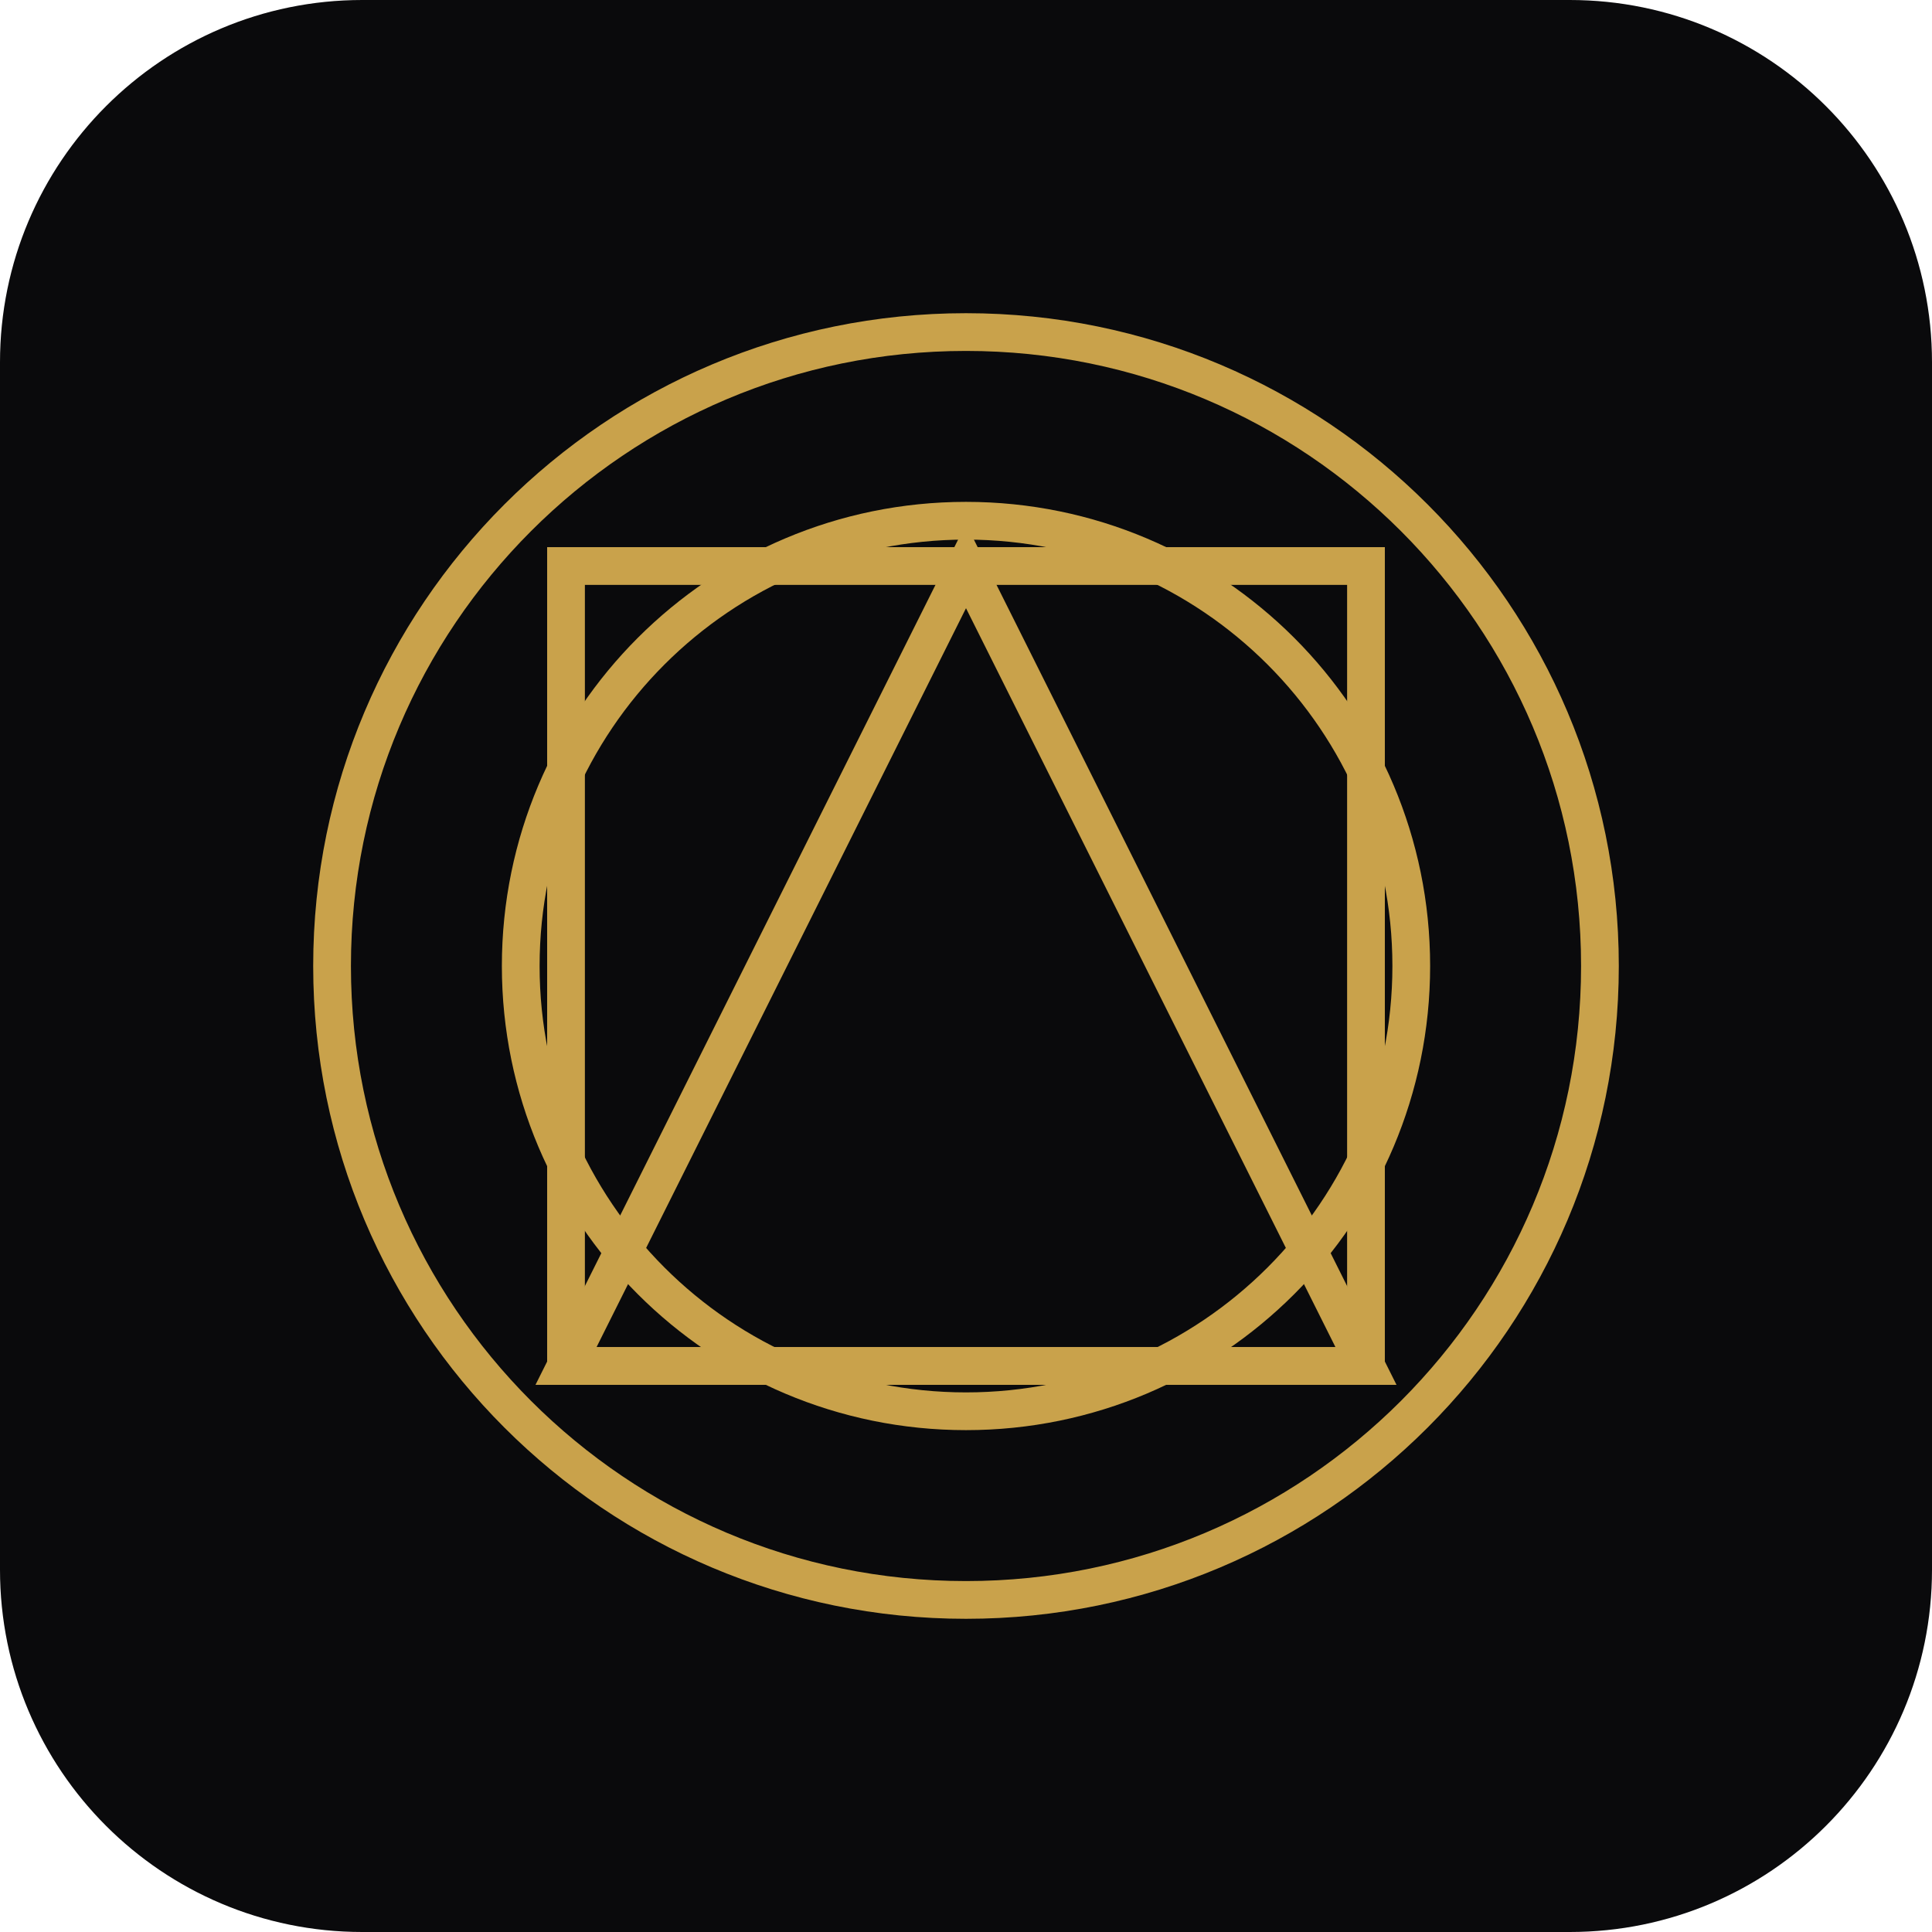
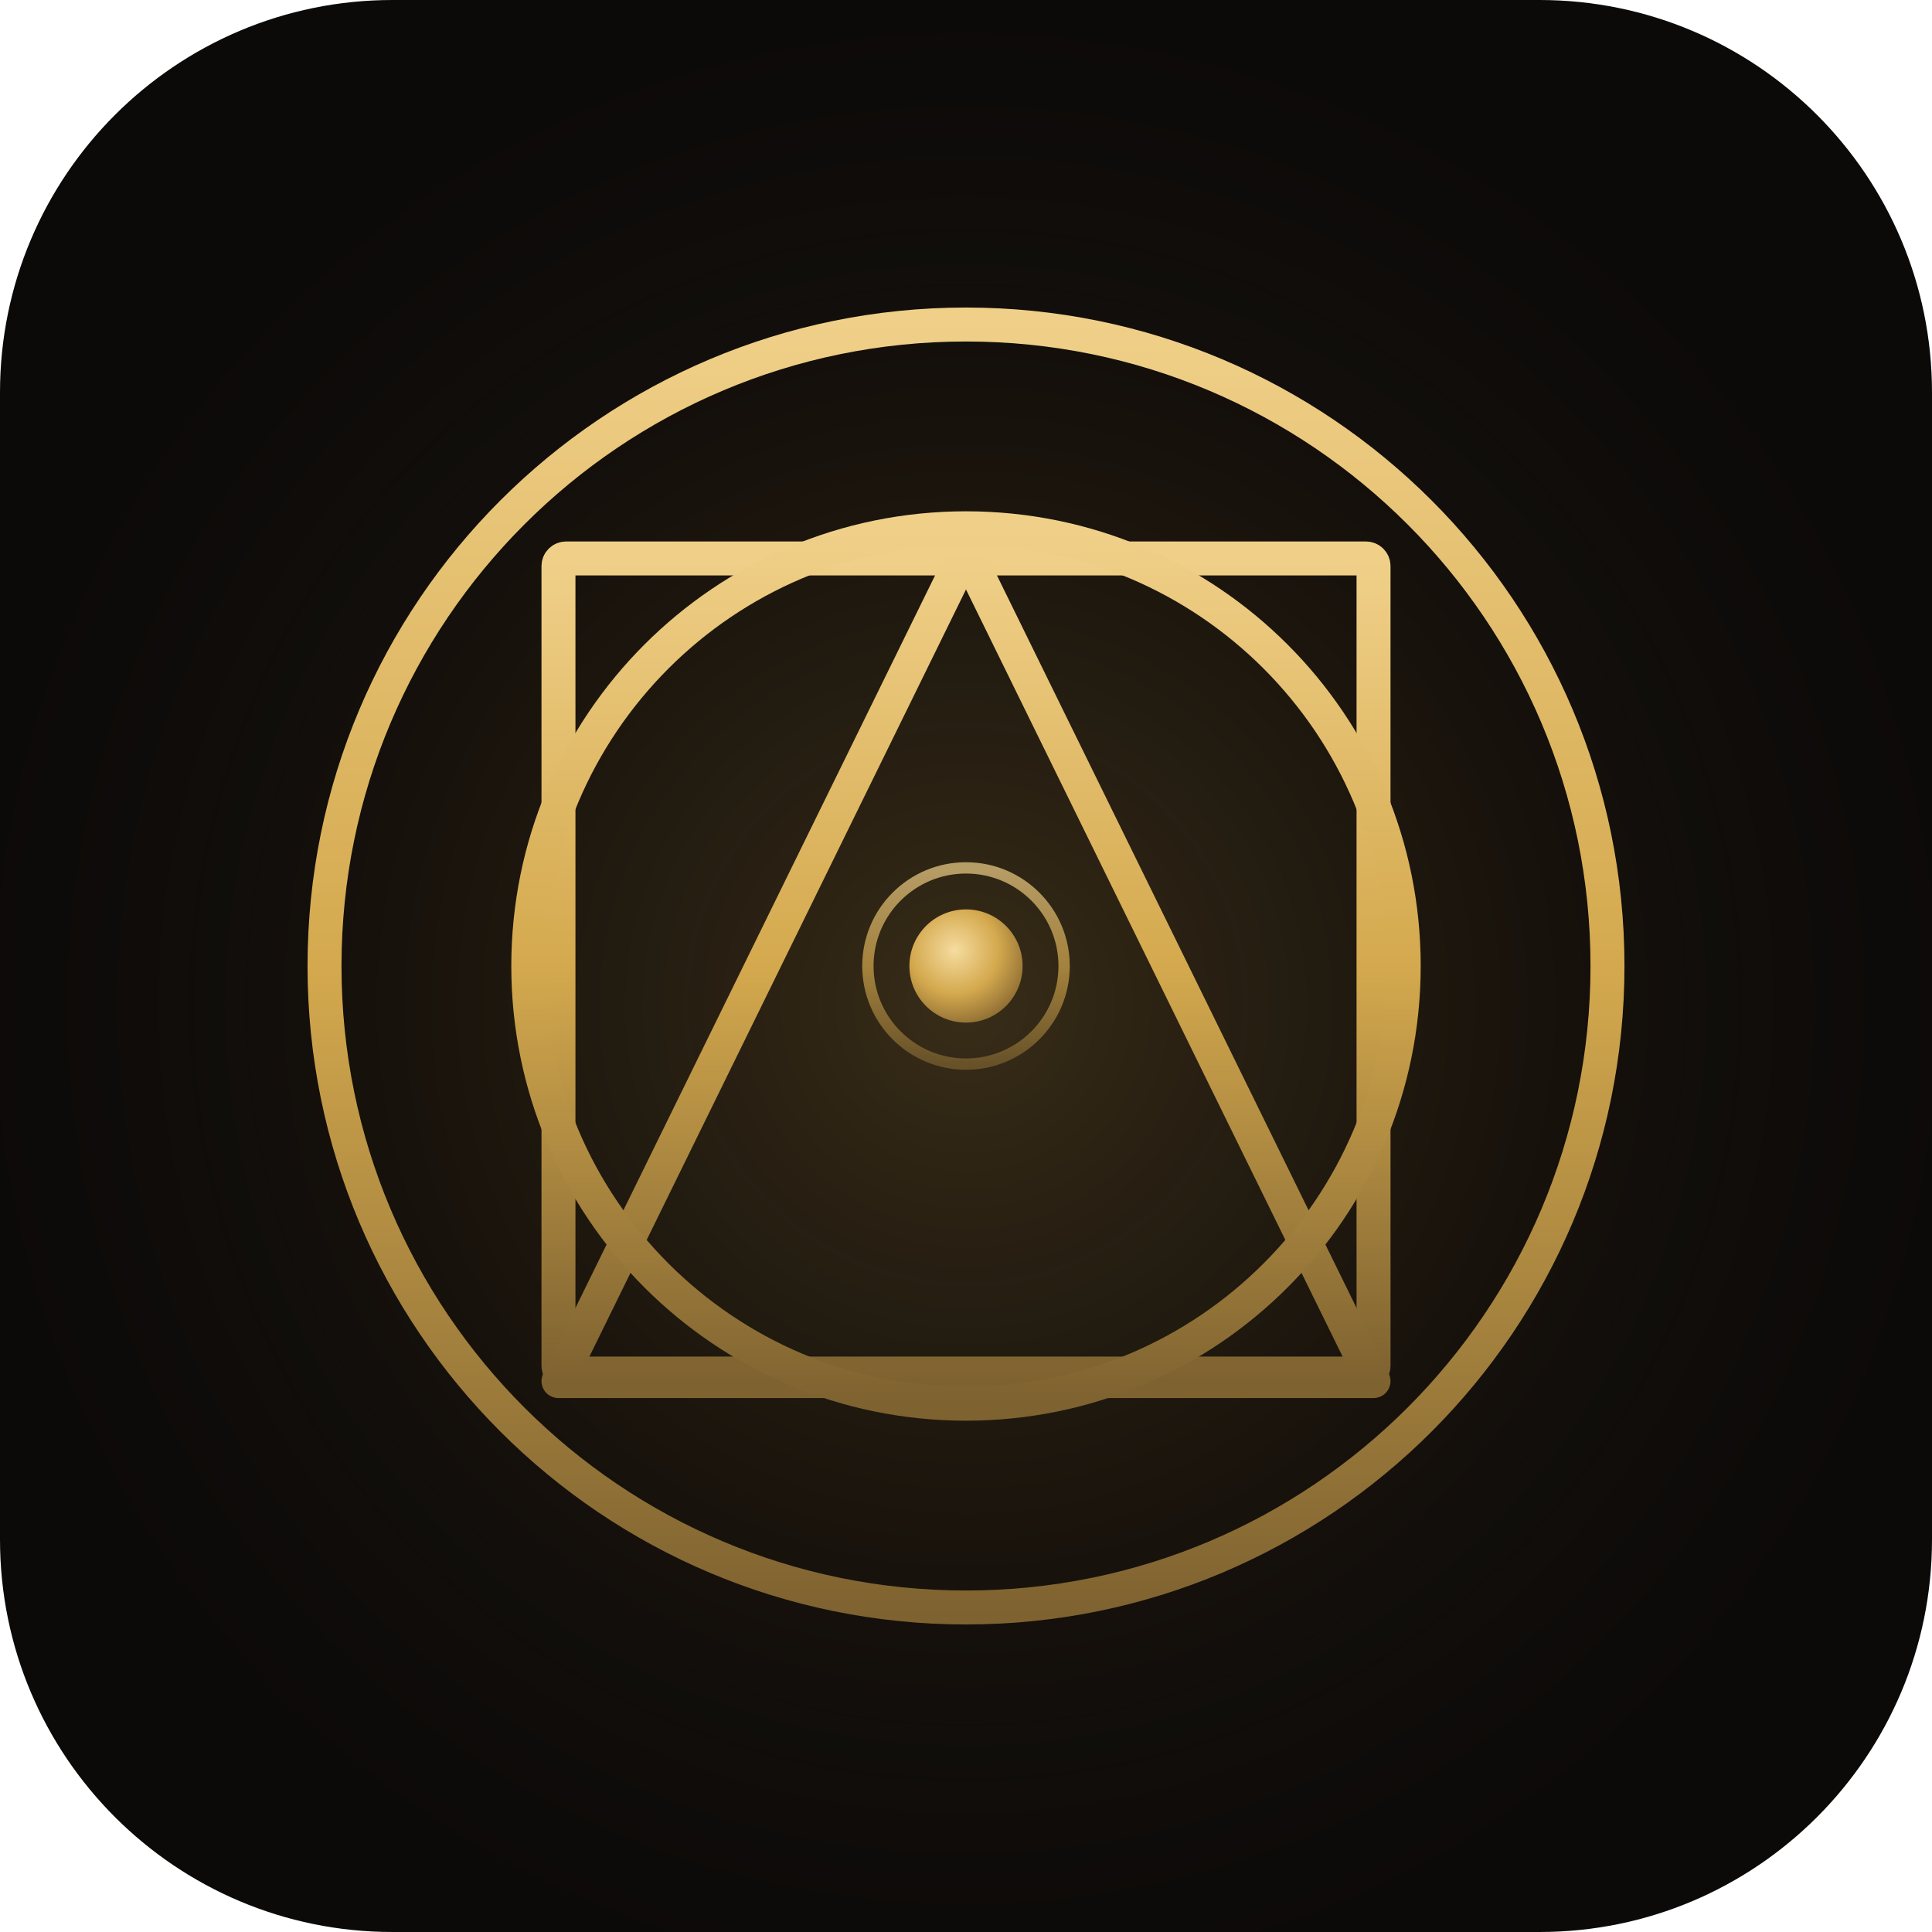
<svg xmlns="http://www.w3.org/2000/svg" viewBox="0 0 512 512" role="img" aria-label="Athanor">
-   <rect width="512" height="512" rx="96" fill="#0a0a0c" />
-   <g fill="none" stroke="#c9a24b" stroke-width="10">
-     <circle cx="256" cy="256" r="168" />
-     <rect x="150" y="150" width="212" height="212" />
-     <circle cx="256" cy="256" r="118" />
-     <polygon points="256,150 362,362 150,362" />
+   <defs>
+     <linearGradient id="gold" x1="0" y1="0" x2="0" y2="1">
+       <stop offset="0" stop-color="#f0d089" />
+       <stop offset="0.5" stop-color="#d4a94e" />
+       <stop offset="1" stop-color="#7e6230" />
+     </linearGradient>
+     <radialGradient id="ember" cx="0.5" cy="0.52" r="0.55">
+       <stop offset="0" stop-color="#d4a94e" stop-opacity="0.22" />
+       <stop offset="0.6" stop-color="#9a6f2e" stop-opacity="0.06" />
+       <stop offset="1" stop-color="#000000" stop-opacity="0" />
+     </radialGradient>
+     <radialGradient id="stone" cx="0.4" cy="0.36" r="0.7">
+       <stop offset="0" stop-color="#f6dca0" />
+       <stop offset="0.55" stop-color="#d4a94e" />
+       <stop offset="1" stop-color="#8a6a32" />
+     </radialGradient>
+   </defs>
+   <rect width="512" height="512" rx="104" fill="#0c0a09" />
+   <rect width="512" height="512" rx="104" fill="url(#ember)" />
+   <g fill="none" stroke="url(#gold)" stroke-width="9" stroke-linejoin="round">
+     <circle cx="256" cy="256" r="170" />
+     <rect x="148" y="148" width="216" height="216" rx="2" />
+     <polygon points="256,146 364,366 148,366" />
+     <circle cx="256" cy="256" r="116" />
  </g>
+   <circle cx="256" cy="256" r="15" fill="url(#stone)" />
+   <circle cx="256" cy="256" r="26" fill="none" stroke="url(#gold)" stroke-width="3" opacity="0.7" />
</svg>
